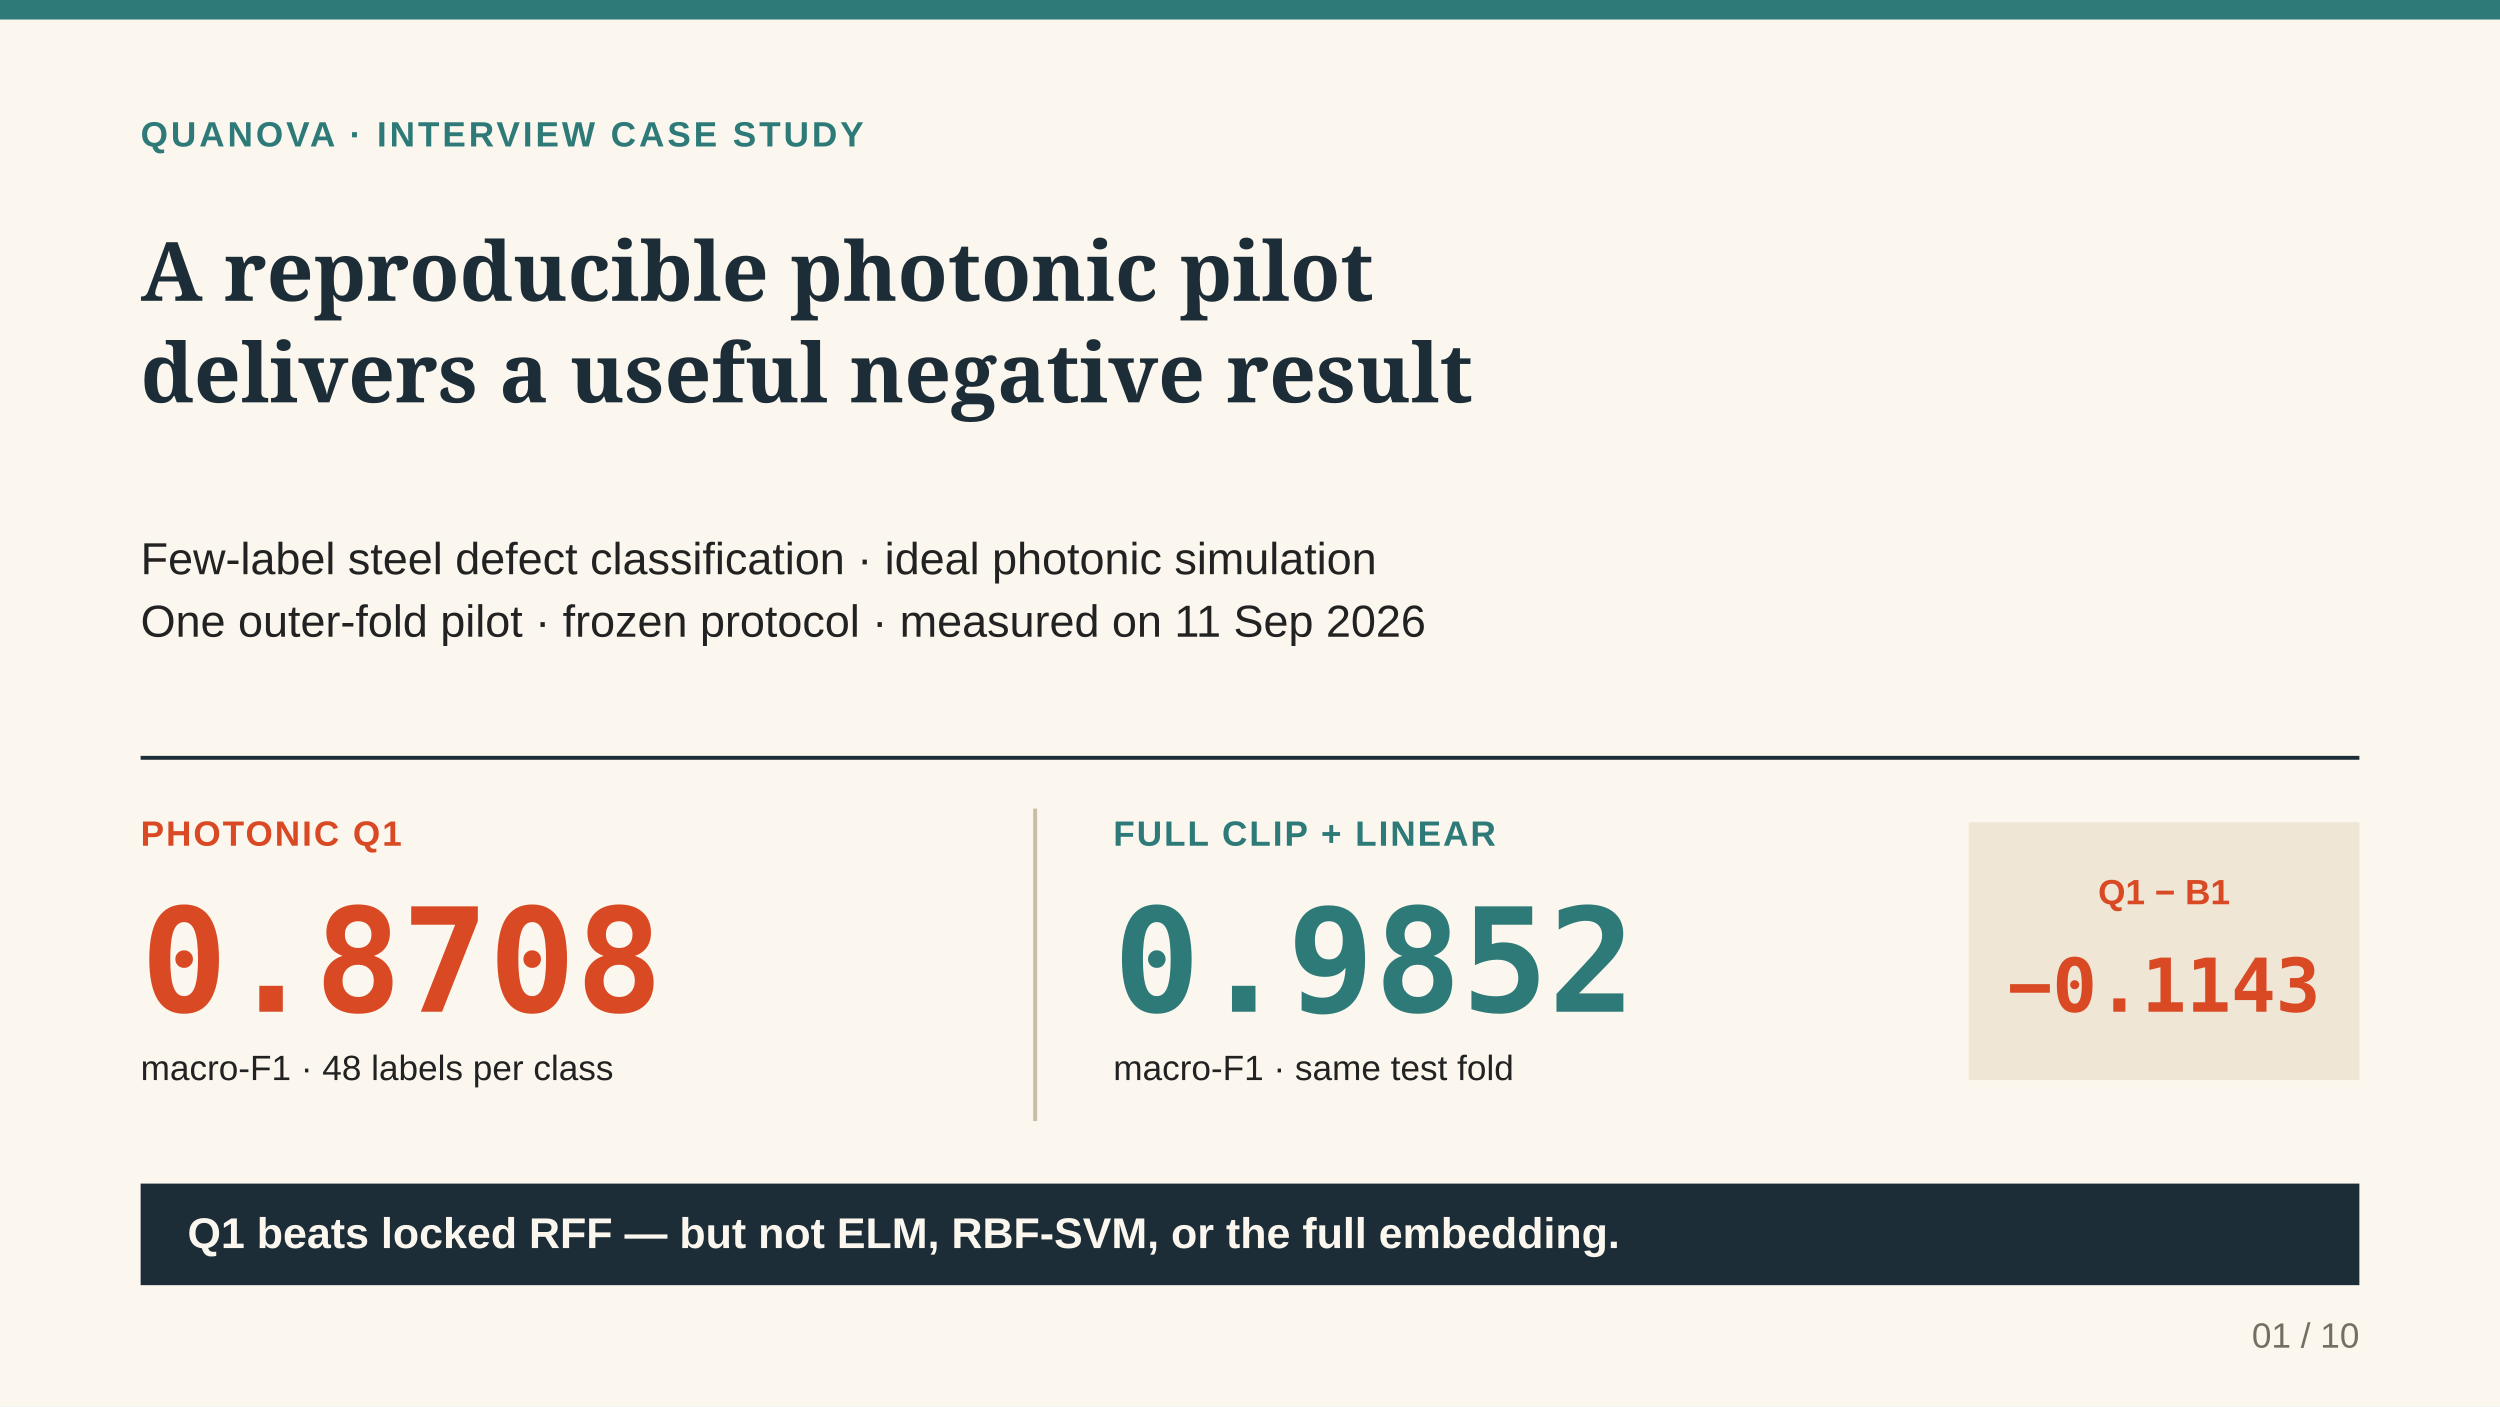
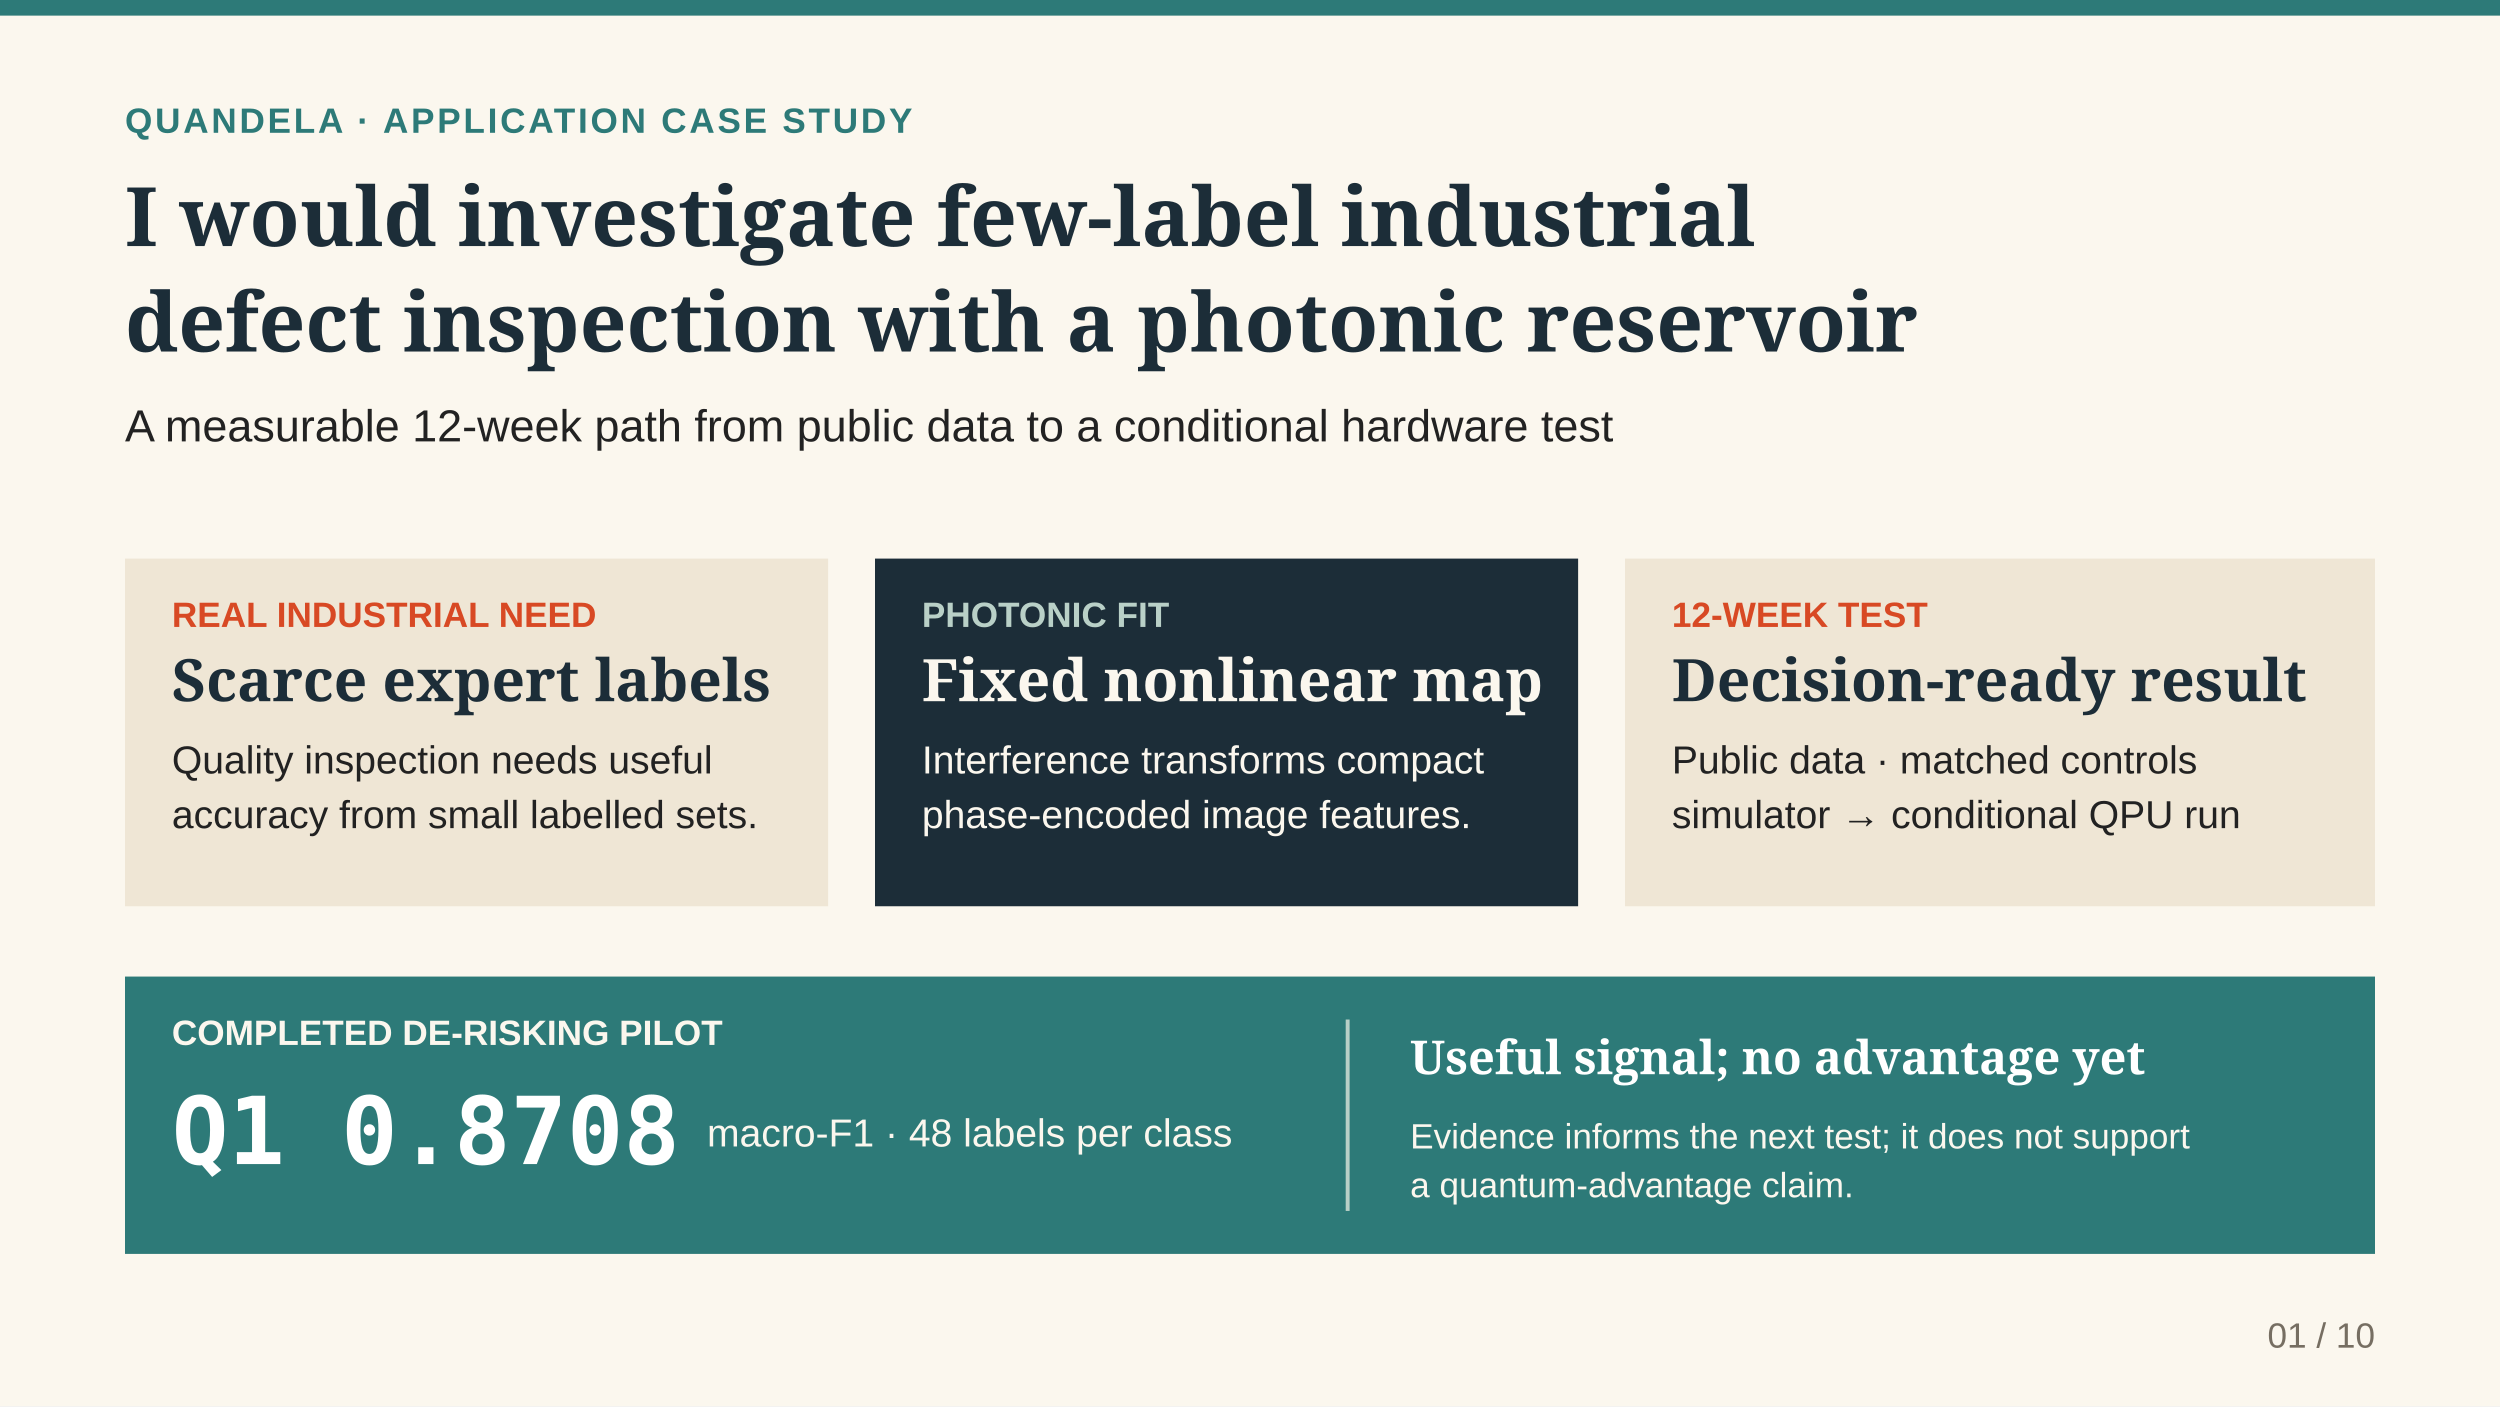
- <svg xmlns="http://www.w3.org/2000/svg" width="1280" height="720" viewBox="0 0 1280 720" data-pptx-page-role="cover">
+ <svg xmlns="http://www.w3.org/2000/svg" width="1280" height="720" viewBox="0 0 1280 720" data-pptx-page-role="content">
  <rect id="page-bg" data-pptx-role="background" x="0" y="0" width="1280" height="720" fill="#FBF7EE" />
-   <rect id="top-rule" data-pptx-role="decoration" x="0" y="0" width="1280" height="10" fill="#2D7A78" />
-   <g id="cover-title" data-pptx-bounds="72 48 1136 287">
-     <text x="72" y="75" font-family="Arial" font-size="18" font-weight="700" letter-spacing="1.5" fill="#2D7A78">QUANOVA · INTERVIEW CASE STUDY</text>
-     <text x="72" y="154" font-family="Georgia" font-size="42" font-weight="700" fill="#1C2D38">
-       <tspan x="72" dy="0">A reproducible photonic pilot</tspan>
-       <tspan x="72" dy="52">delivers a useful negative result</tspan>
+   <rect id="top-rule" data-pptx-role="decoration" x="0" y="0" width="1280" height="8" fill="#2D7A78" />
+   <g id="cover-title" data-pptx-bounds="64 40 1152 232">
+     <text x="64" y="68" font-family="Arial" font-size="18" font-weight="700" letter-spacing="1.4" fill="#2D7A78">QUANDELA · APPLICATION CASE STUDY</text>
+     <text x="64" y="126" font-family="Georgia" font-size="42" font-weight="700" fill="#1C2D38">I would investigate few-label industrial<tspan x="64" dy="54">defect inspection with a photonic reservoir</tspan>
    </text>
-     <text x="72" y="294" font-family="Arial" font-size="23" fill="#222222">
-       <tspan x="72" dy="0">Few-label steel defect classification · ideal photonic simulation</tspan>
-       <tspan x="72" dy="32">One outer-fold pilot · frozen protocol · measured on 11 Sep 2026</tspan>
+     <text x="64" y="226" font-family="Arial" font-size="23" fill="#222222">A measurable 12-week path from public data to a conditional hardware test</text>
+   </g>
+   <g id="rationale-cards" data-pptx-bounds="64 286 1152 178">
+     <rect x="64" y="286" width="360" height="178" fill="#EFE6D5" />
+     <text x="88" y="321" font-family="Arial" font-size="18" font-weight="700" fill="#D84924">REAL INDUSTRIAL NEED</text>
+     <text x="88" y="359" font-family="Georgia" font-size="30" font-weight="700" fill="#1C2D38">Scarce expert labels</text>
+     <text x="88" y="396" font-family="Arial" font-size="20" fill="#222222">Quality inspection needs useful<tspan x="88" dy="28">accuracy from small labelled sets.</tspan>
+     </text>
+     <rect x="448" y="286" width="360" height="178" fill="#1C2D38" />
+     <text x="472" y="321" font-family="Arial" font-size="18" font-weight="700" fill="#B9D0C7">PHOTONIC FIT</text>
+     <text x="472" y="359" font-family="Georgia" font-size="30" font-weight="700" fill="#FBF7EE">Fixed nonlinear map</text>
+     <text x="472" y="396" font-family="Arial" font-size="20" fill="#FBF7EE">Interference transforms compact<tspan x="472" dy="28">phase-encoded image features.</tspan>
+     </text>
+     <rect x="832" y="286" width="384" height="178" fill="#EFE6D5" />
+     <text x="856" y="321" font-family="Arial" font-size="18" font-weight="700" fill="#D84924">12-WEEK TEST</text>
+     <text x="856" y="359" font-family="Georgia" font-size="30" font-weight="700" fill="#1C2D38">Decision-ready result</text>
+     <text x="856" y="396" font-family="Arial" font-size="20" fill="#222222">Public data · matched controls<tspan x="856" dy="28">simulator → conditional QPU run</tspan>
    </text>
  </g>
-   <g id="metric-contrast" data-pptx-bounds="72 388 1136 186">
-     <line x1="72" y1="388" x2="1208" y2="388" stroke="#1C2D38" stroke-width="2" />
-     <text x="72" y="433" font-family="Arial" font-size="18" font-weight="700" letter-spacing="1" fill="#D84924">PHOTONIC Q1</text>
-     <text x="72" y="518" font-family="Consolas" font-size="74" font-weight="700" fill="#D84924">0.8708</text>
-     <text x="72" y="553" font-family="Arial" font-size="18" fill="#222222">macro-F1 · 48 labels per class</text>
-     <line x1="530" y1="414" x2="530" y2="574" stroke="#C9BDA8" stroke-width="2" />
-     <text x="570" y="433" font-family="Arial" font-size="18" font-weight="700" letter-spacing="1" fill="#2D7A78">FULL CLIP + LINEAR</text>
-     <text x="570" y="518" font-family="Consolas" font-size="74" font-weight="700" fill="#2D7A78">0.9852</text>
-     <text x="570" y="553" font-family="Arial" font-size="18" fill="#222222">macro-F1 · same test fold</text>
-     <rect x="1008" y="421" width="200" height="132" fill="#EFE6D5" />
-     <text x="1108" y="463" text-anchor="middle" font-family="Arial" font-size="18" font-weight="700" fill="#D84924">Q1 − B1</text>
-     <text x="1108" y="518" text-anchor="middle" font-family="Consolas" font-size="38" font-weight="700" fill="#D84924">−0.1143</text>
+   <g id="pilot-proof" data-pptx-bounds="64 500 1152 142">
+     <rect x="64" y="500" width="1152" height="142" fill="#2D7A78" />
+     <text x="88" y="535" font-family="Arial" font-size="18" font-weight="700" fill="#FBF7EE">COMPLETED DE-RISKING PILOT</text>
+     <text x="88" y="596" font-family="Consolas" font-size="48" font-weight="700" fill="#FFFFFF">Q1  0.8708</text>
+     <text x="362" y="587" font-family="Arial" font-size="20" fill="#FBF7EE">macro-F1 · 48 labels per class</text>
+     <line x1="690" y1="522" x2="690" y2="620" stroke="#B9D0C7" stroke-width="2" />
+     <text x="722" y="550" font-family="Georgia" font-size="24" font-weight="700" fill="#FFFFFF">Useful signal; no advantage yet</text>
+     <text x="722" y="588" font-family="Arial" font-size="18" fill="#FBF7EE">Evidence informs the next test; it does not support<tspan x="722" dy="25">a quantum-advantage claim.</tspan>
+     </text>
  </g>
-   <g id="cover-conclusion" data-pptx-bounds="72 606 1136 52">
-     <rect x="72" y="606" width="1136" height="52" fill="#1C2D38" />
-     <text x="96" y="639" font-family="Arial" font-size="22" font-weight="700" fill="#FBF7EE">Q1 beats locked RFF — but not ELM, RBF-SVM, or the full embedding.</text>
-   </g>
-   <g id="page-index" data-pptx-bounds="1120 668 88 28">
-     <text x="1208" y="690" text-anchor="end" font-family="Arial" font-size="18" fill="#766E62">01 / 10</text>
+   <g id="page-index" data-pptx-bounds="1124 667 92 30">
+     <text x="1216" y="690" text-anchor="end" font-family="Arial" font-size="18" fill="#766E62">01 / 10</text>
  </g>
</svg>
